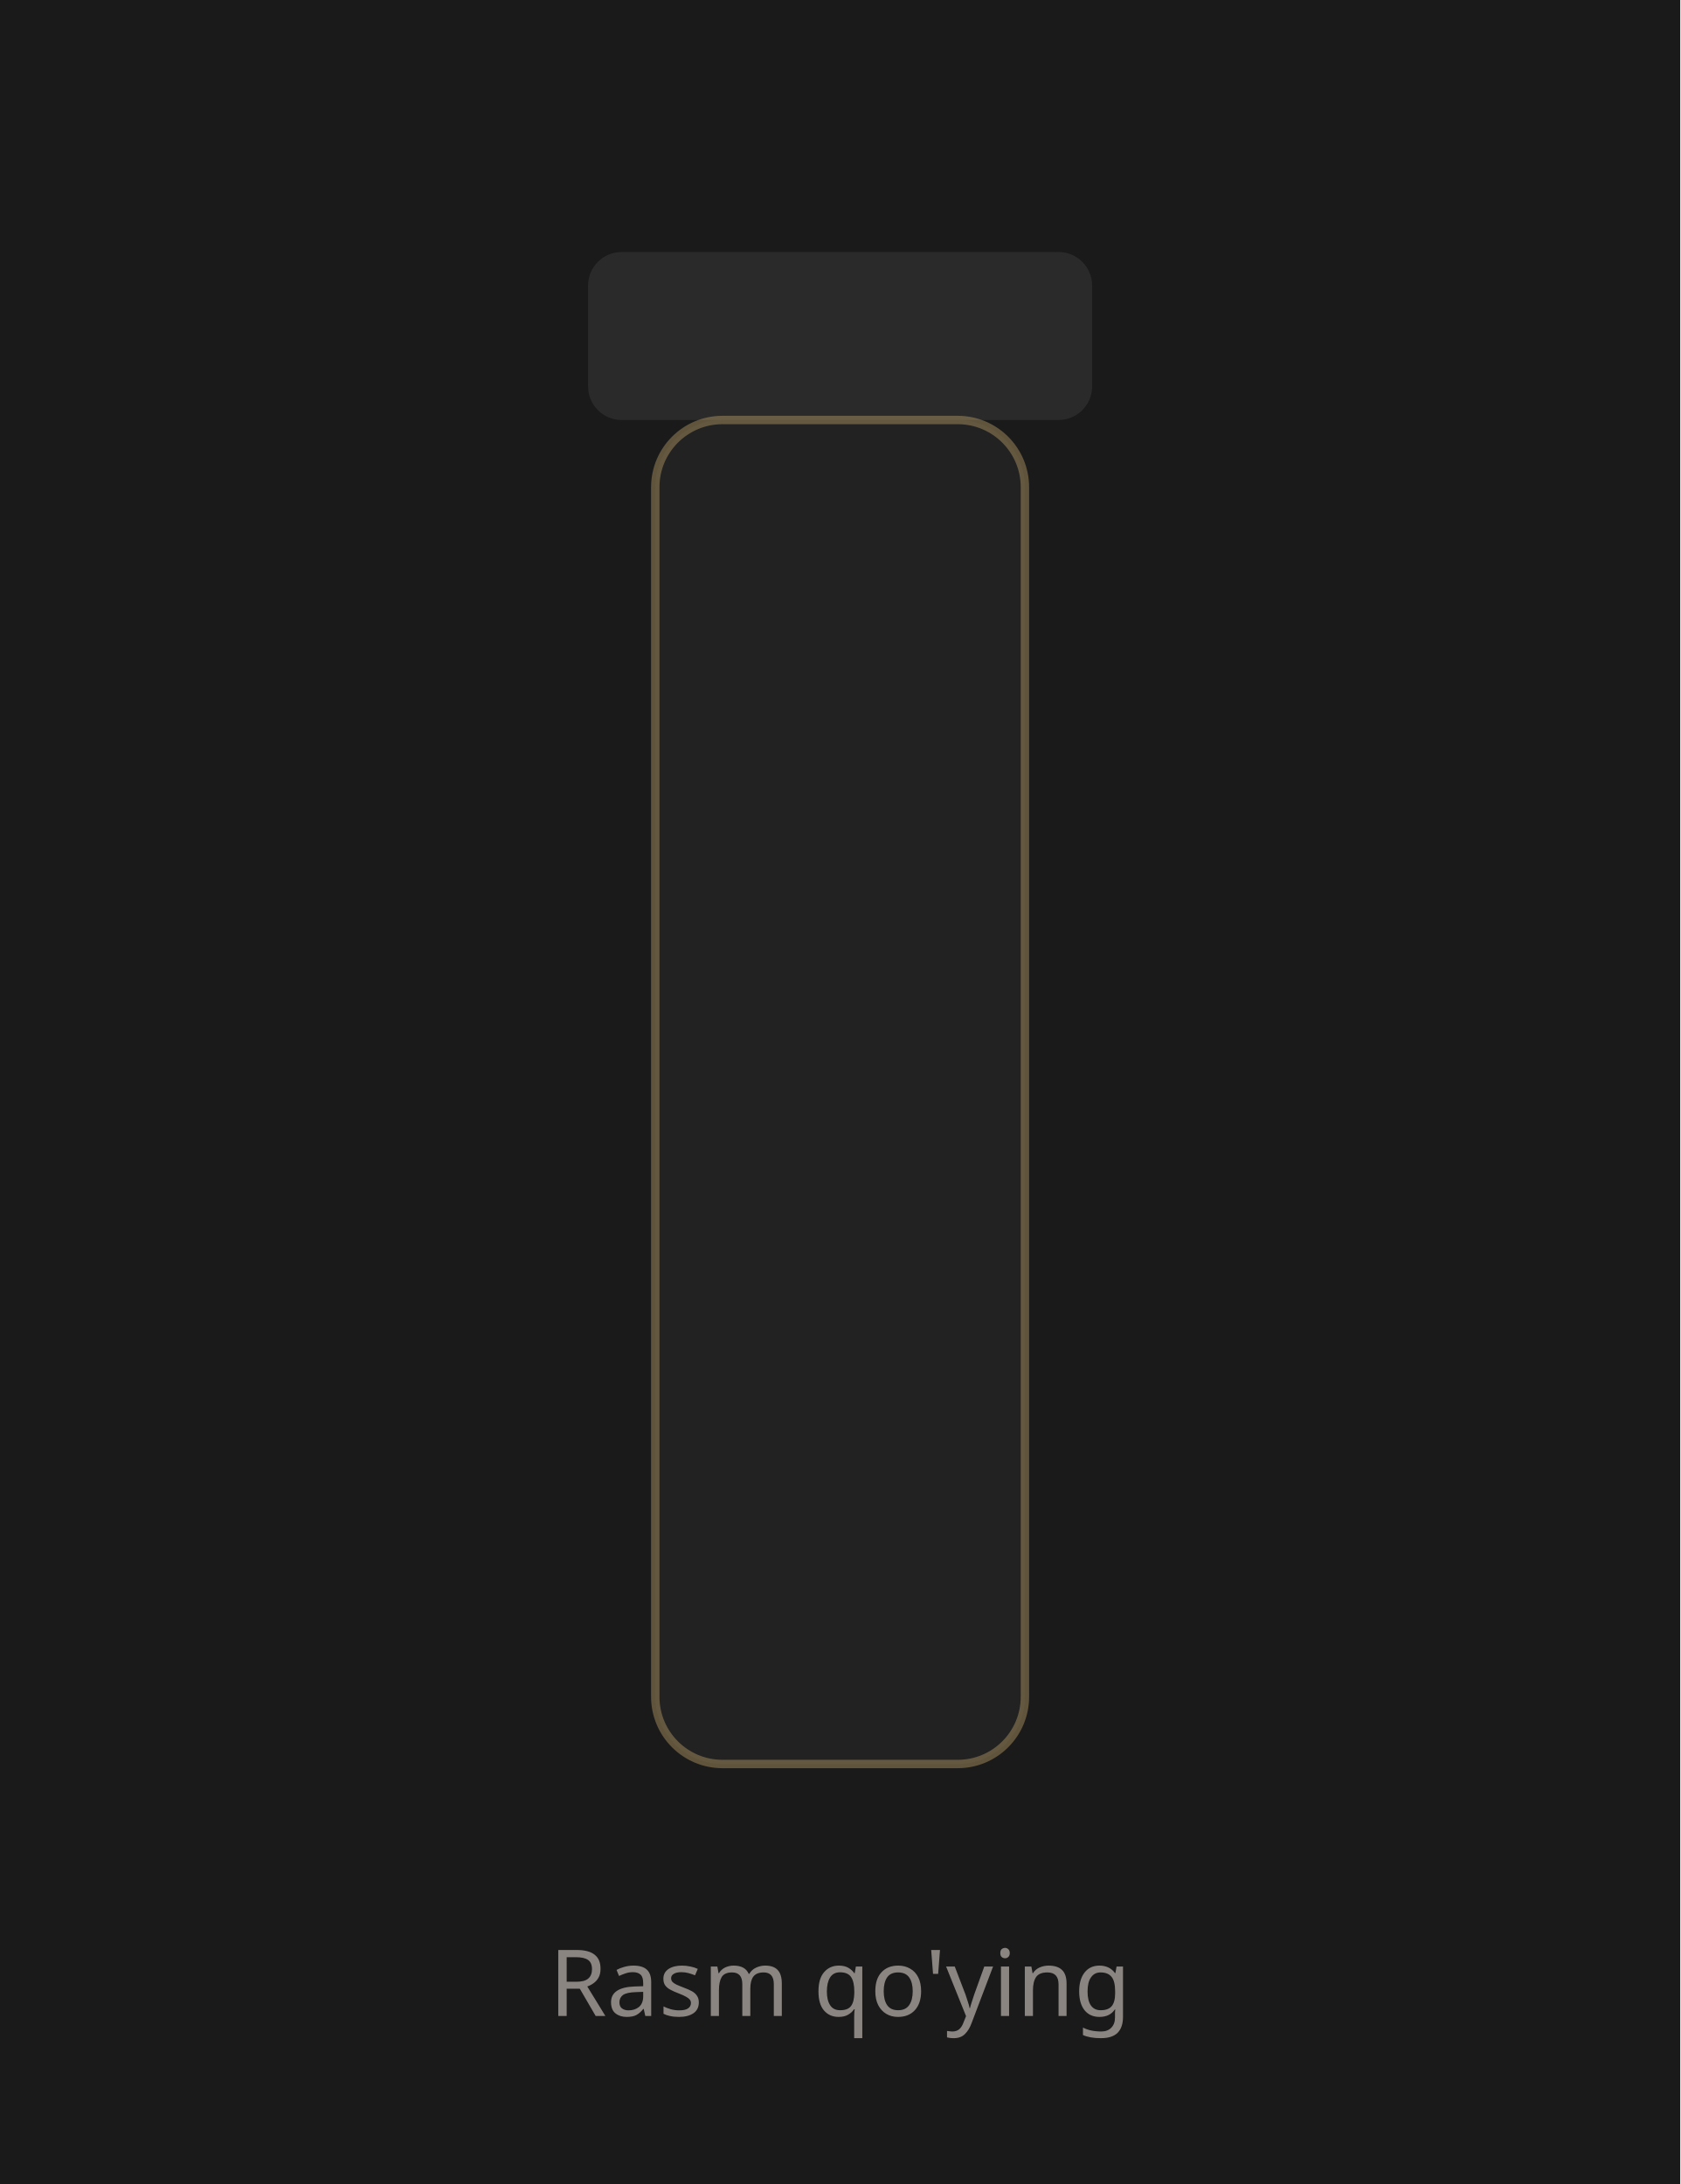
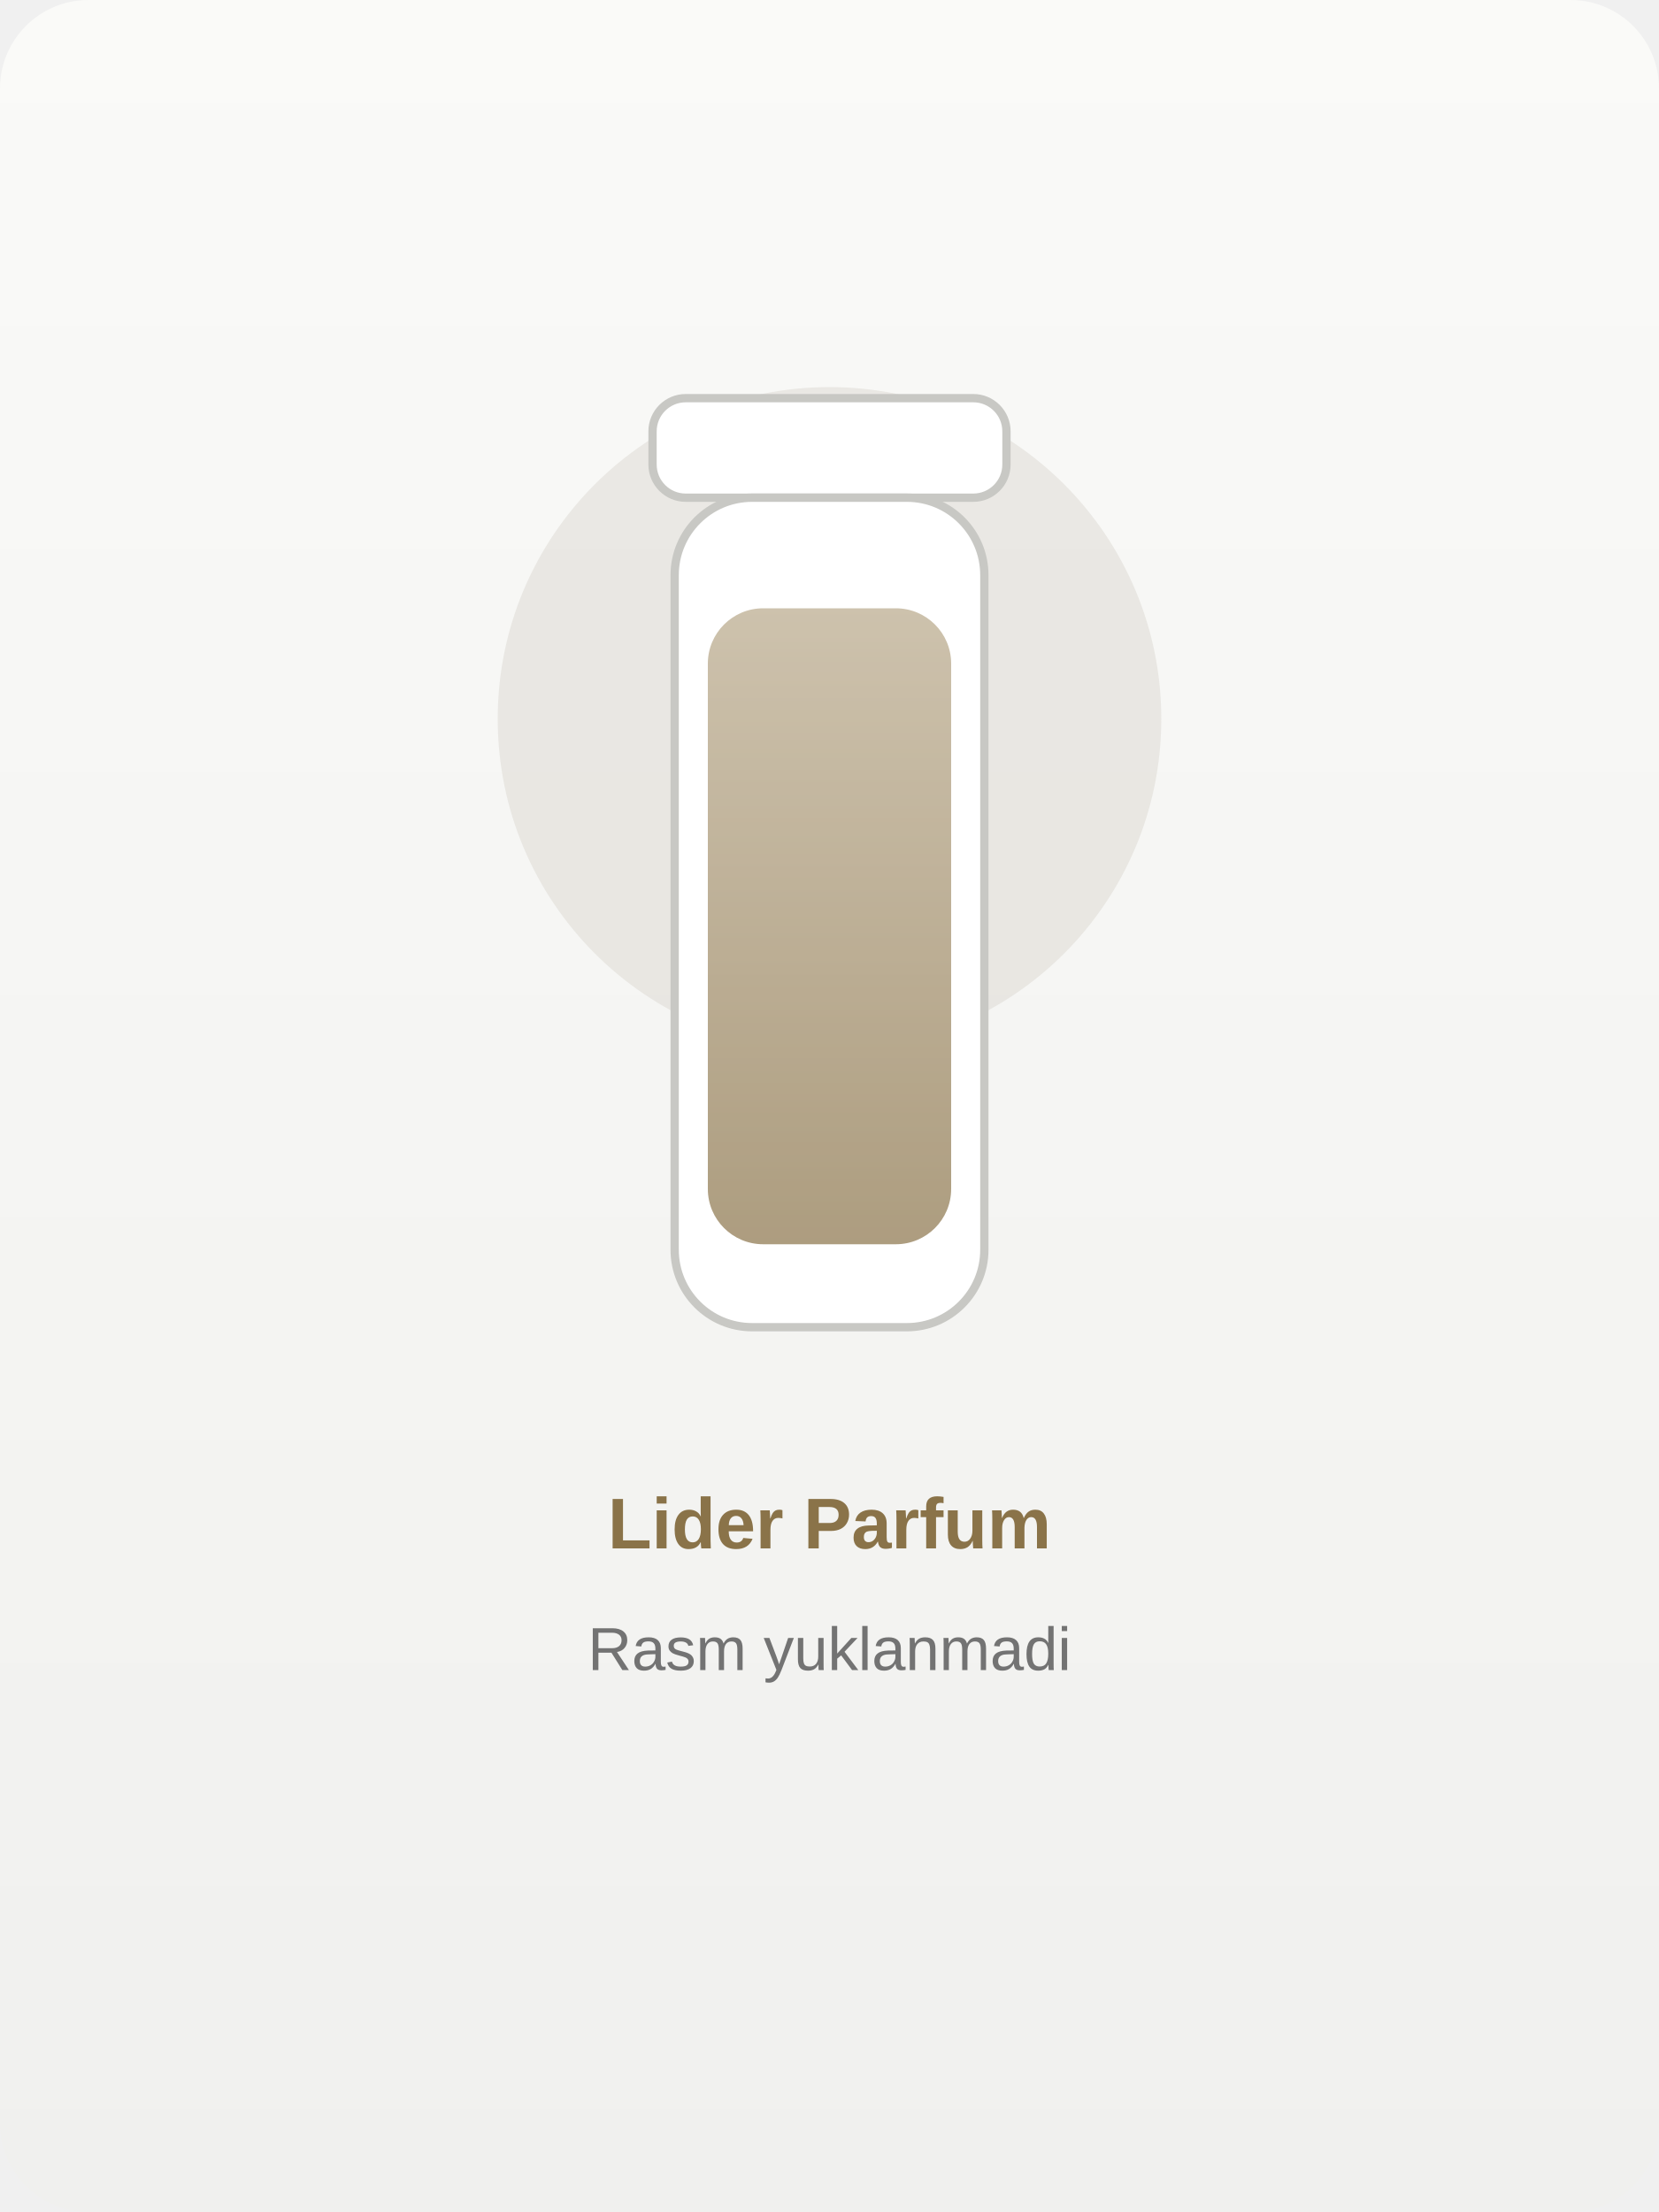
- <svg xmlns="http://www.w3.org/2000/svg" width="200" height="260" viewBox="0 0 200 260">
-   <rect width="200" height="260" fill="#1a1a1a" />
-   <rect x="70" y="30" width="60" height="20" rx="4" fill="#2a2a2a" />
-   <rect x="78" y="50" width="44" height="160" rx="8" fill="#222" />
-   <rect x="78" y="50" width="44" height="160" rx="8" stroke="#c9a96e" stroke-width="1" fill="none" opacity="0.4" />
-   <text x="100" y="240" text-anchor="middle" fill="#8a8580" font-family="sans-serif" font-size="11">Rasm qo'ying</text>
+ <svg xmlns="http://www.w3.org/2000/svg" width="300" height="400" viewBox="0 0 300 400">
+   <defs>
+     <linearGradient id="bg" x1="0" y1="0" x2="0" y2="1">
+       <stop offset="0%" stop-color="#fafaf8" />
+       <stop offset="100%" stop-color="#f0f0ee" />
+     </linearGradient>
+     <linearGradient id="liquid" x1="0" y1="0" x2="0" y2="1">
+       <stop offset="0%" stop-color="#b8a88a" />
+       <stop offset="100%" stop-color="#8a7349" />
+     </linearGradient>
+   </defs>
+   <rect width="300" height="400" fill="url(#bg)" rx="16" />
+   <circle cx="150" cy="130" r="60" fill="#d4d0c8" opacity="0.4" />
+   <rect x="118" y="72" width="64" height="18" rx="6" fill="#ffffff" stroke="#c8c8c4" stroke-width="1.5" />
+   <rect x="122" y="90" width="56" height="150" rx="14" fill="#ffffff" stroke="#c8c8c4" stroke-width="1.5" />
+   <rect x="128" y="110" width="44" height="115" rx="10" fill="url(#liquid)" opacity="0.7" />
+   <text x="150" y="280" text-anchor="middle" fill="#8a7349" font-family="Arial, sans-serif" font-size="13" font-weight="600">Lider Parfum</text>
+   <text x="150" y="302" text-anchor="middle" fill="#737373" font-family="Arial, sans-serif" font-size="11">Rasm yuklanmadi</text>
</svg>
